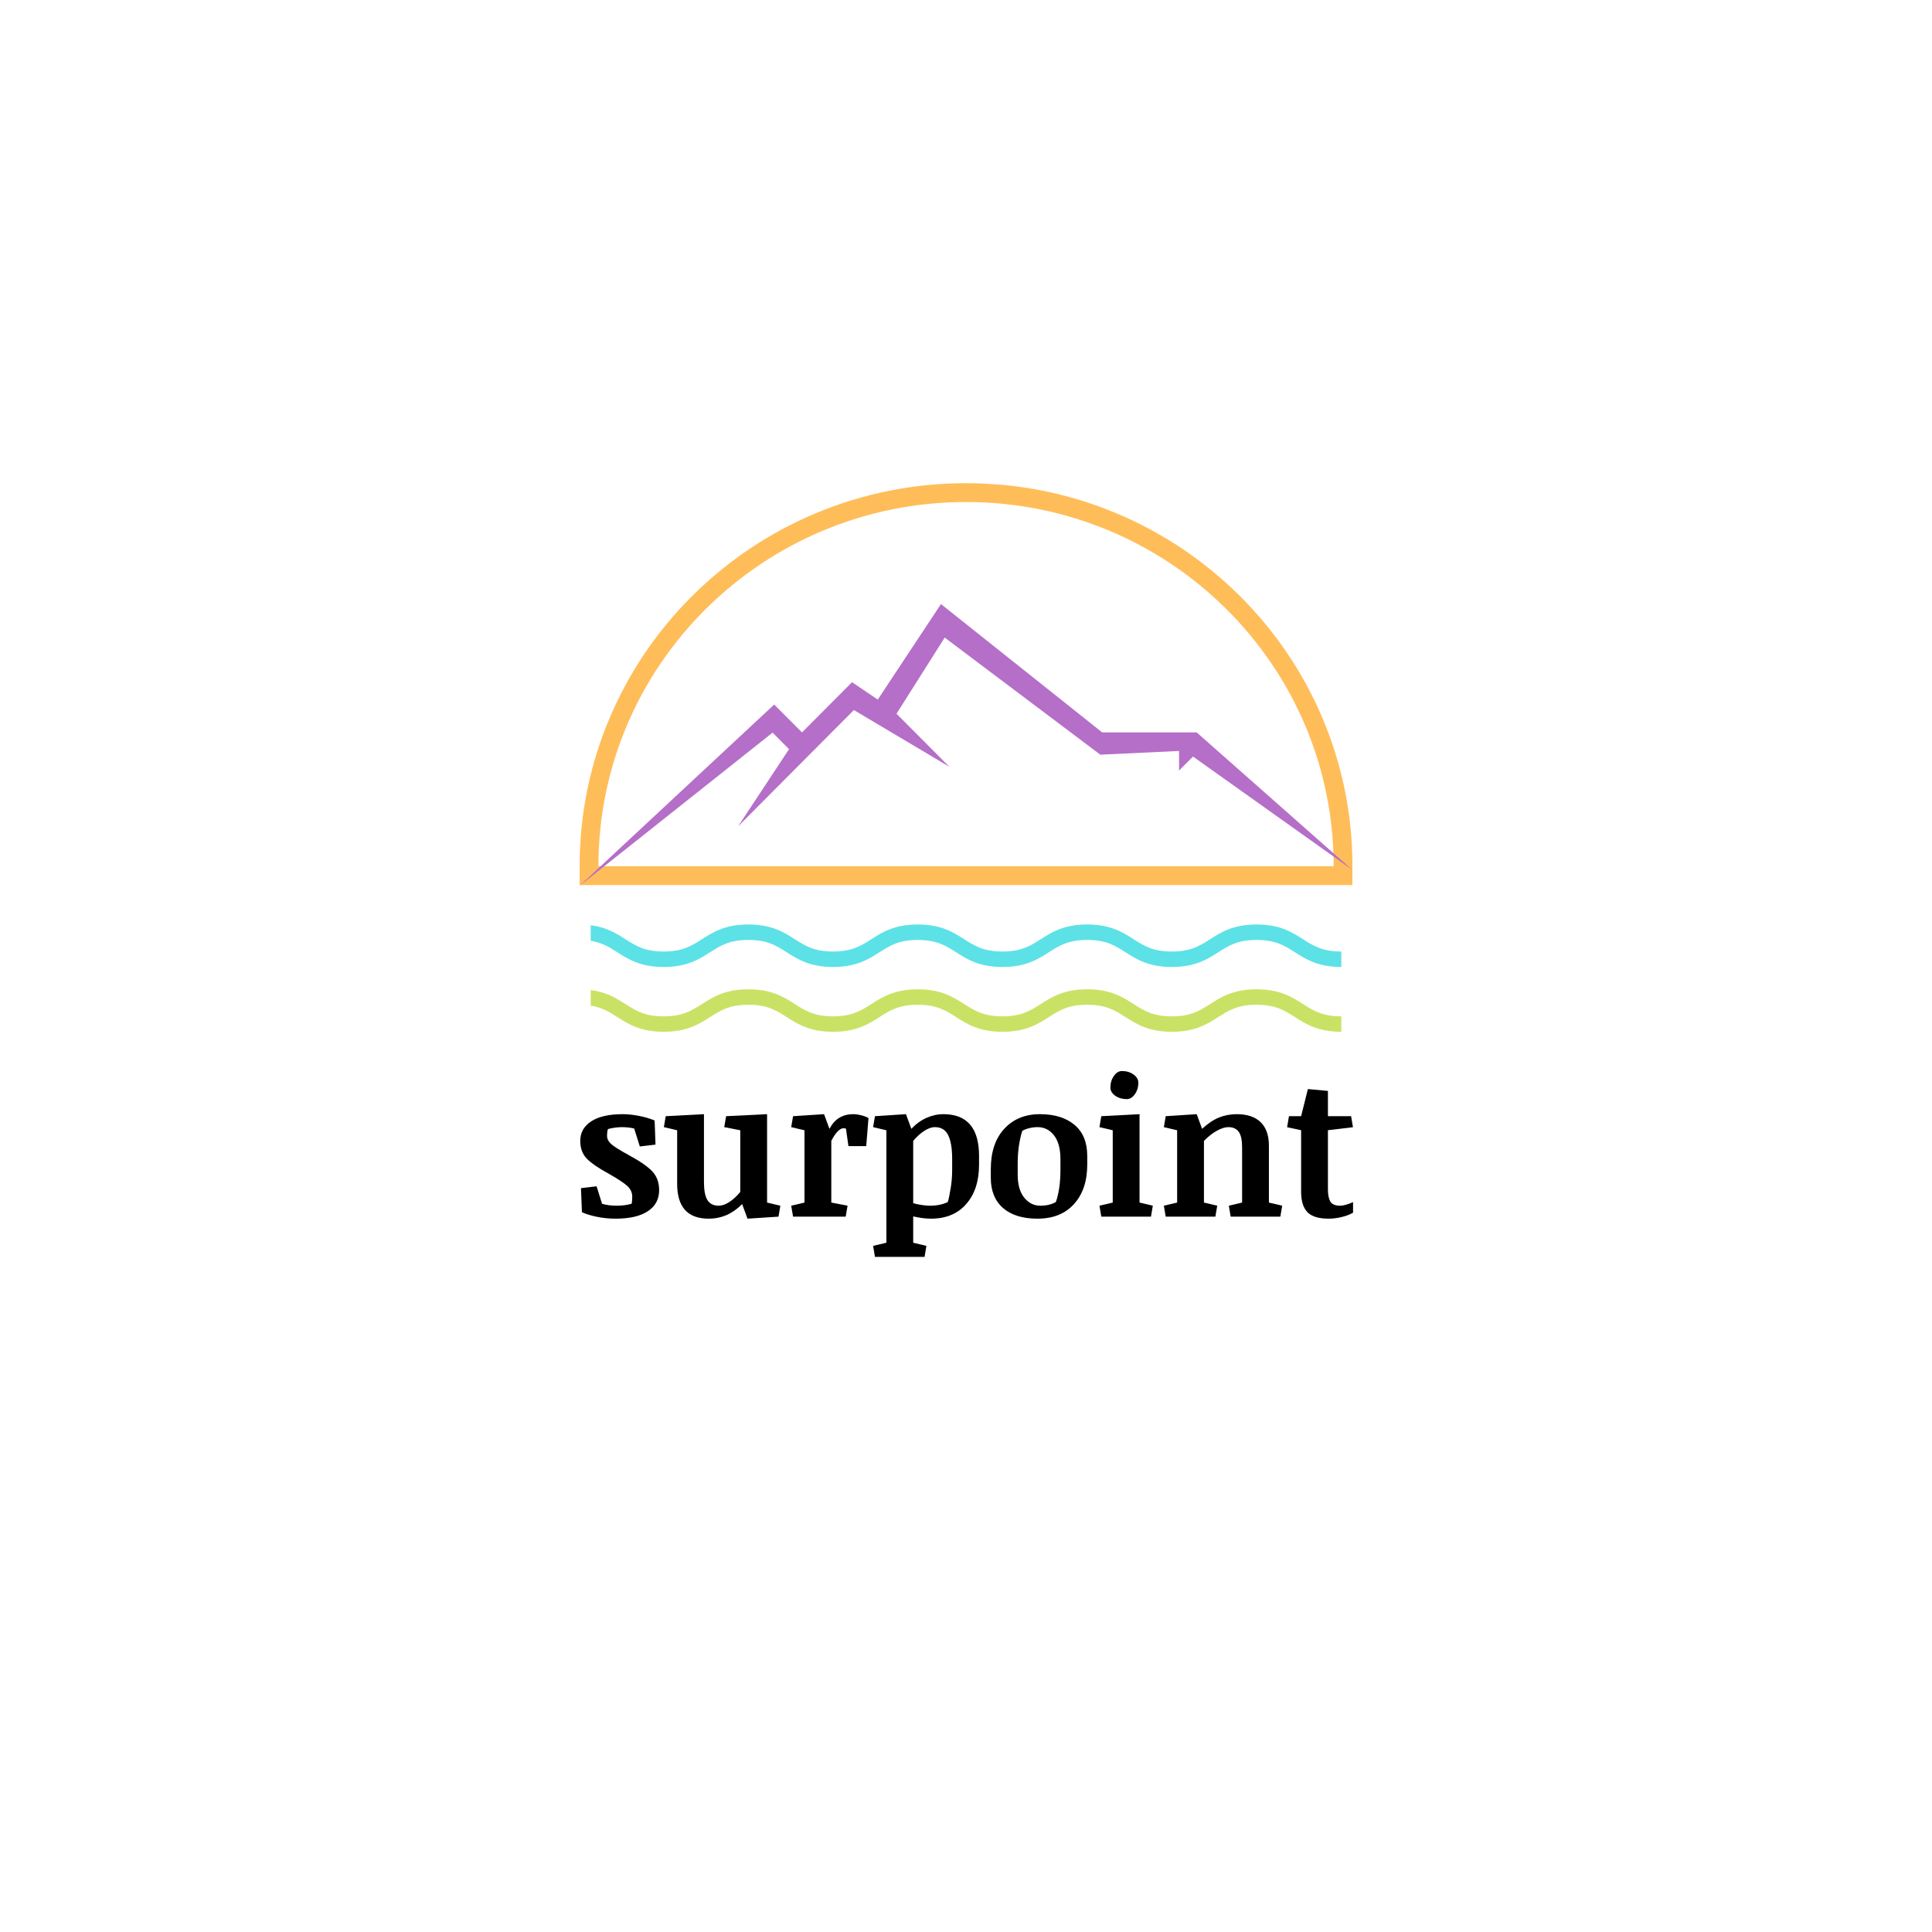
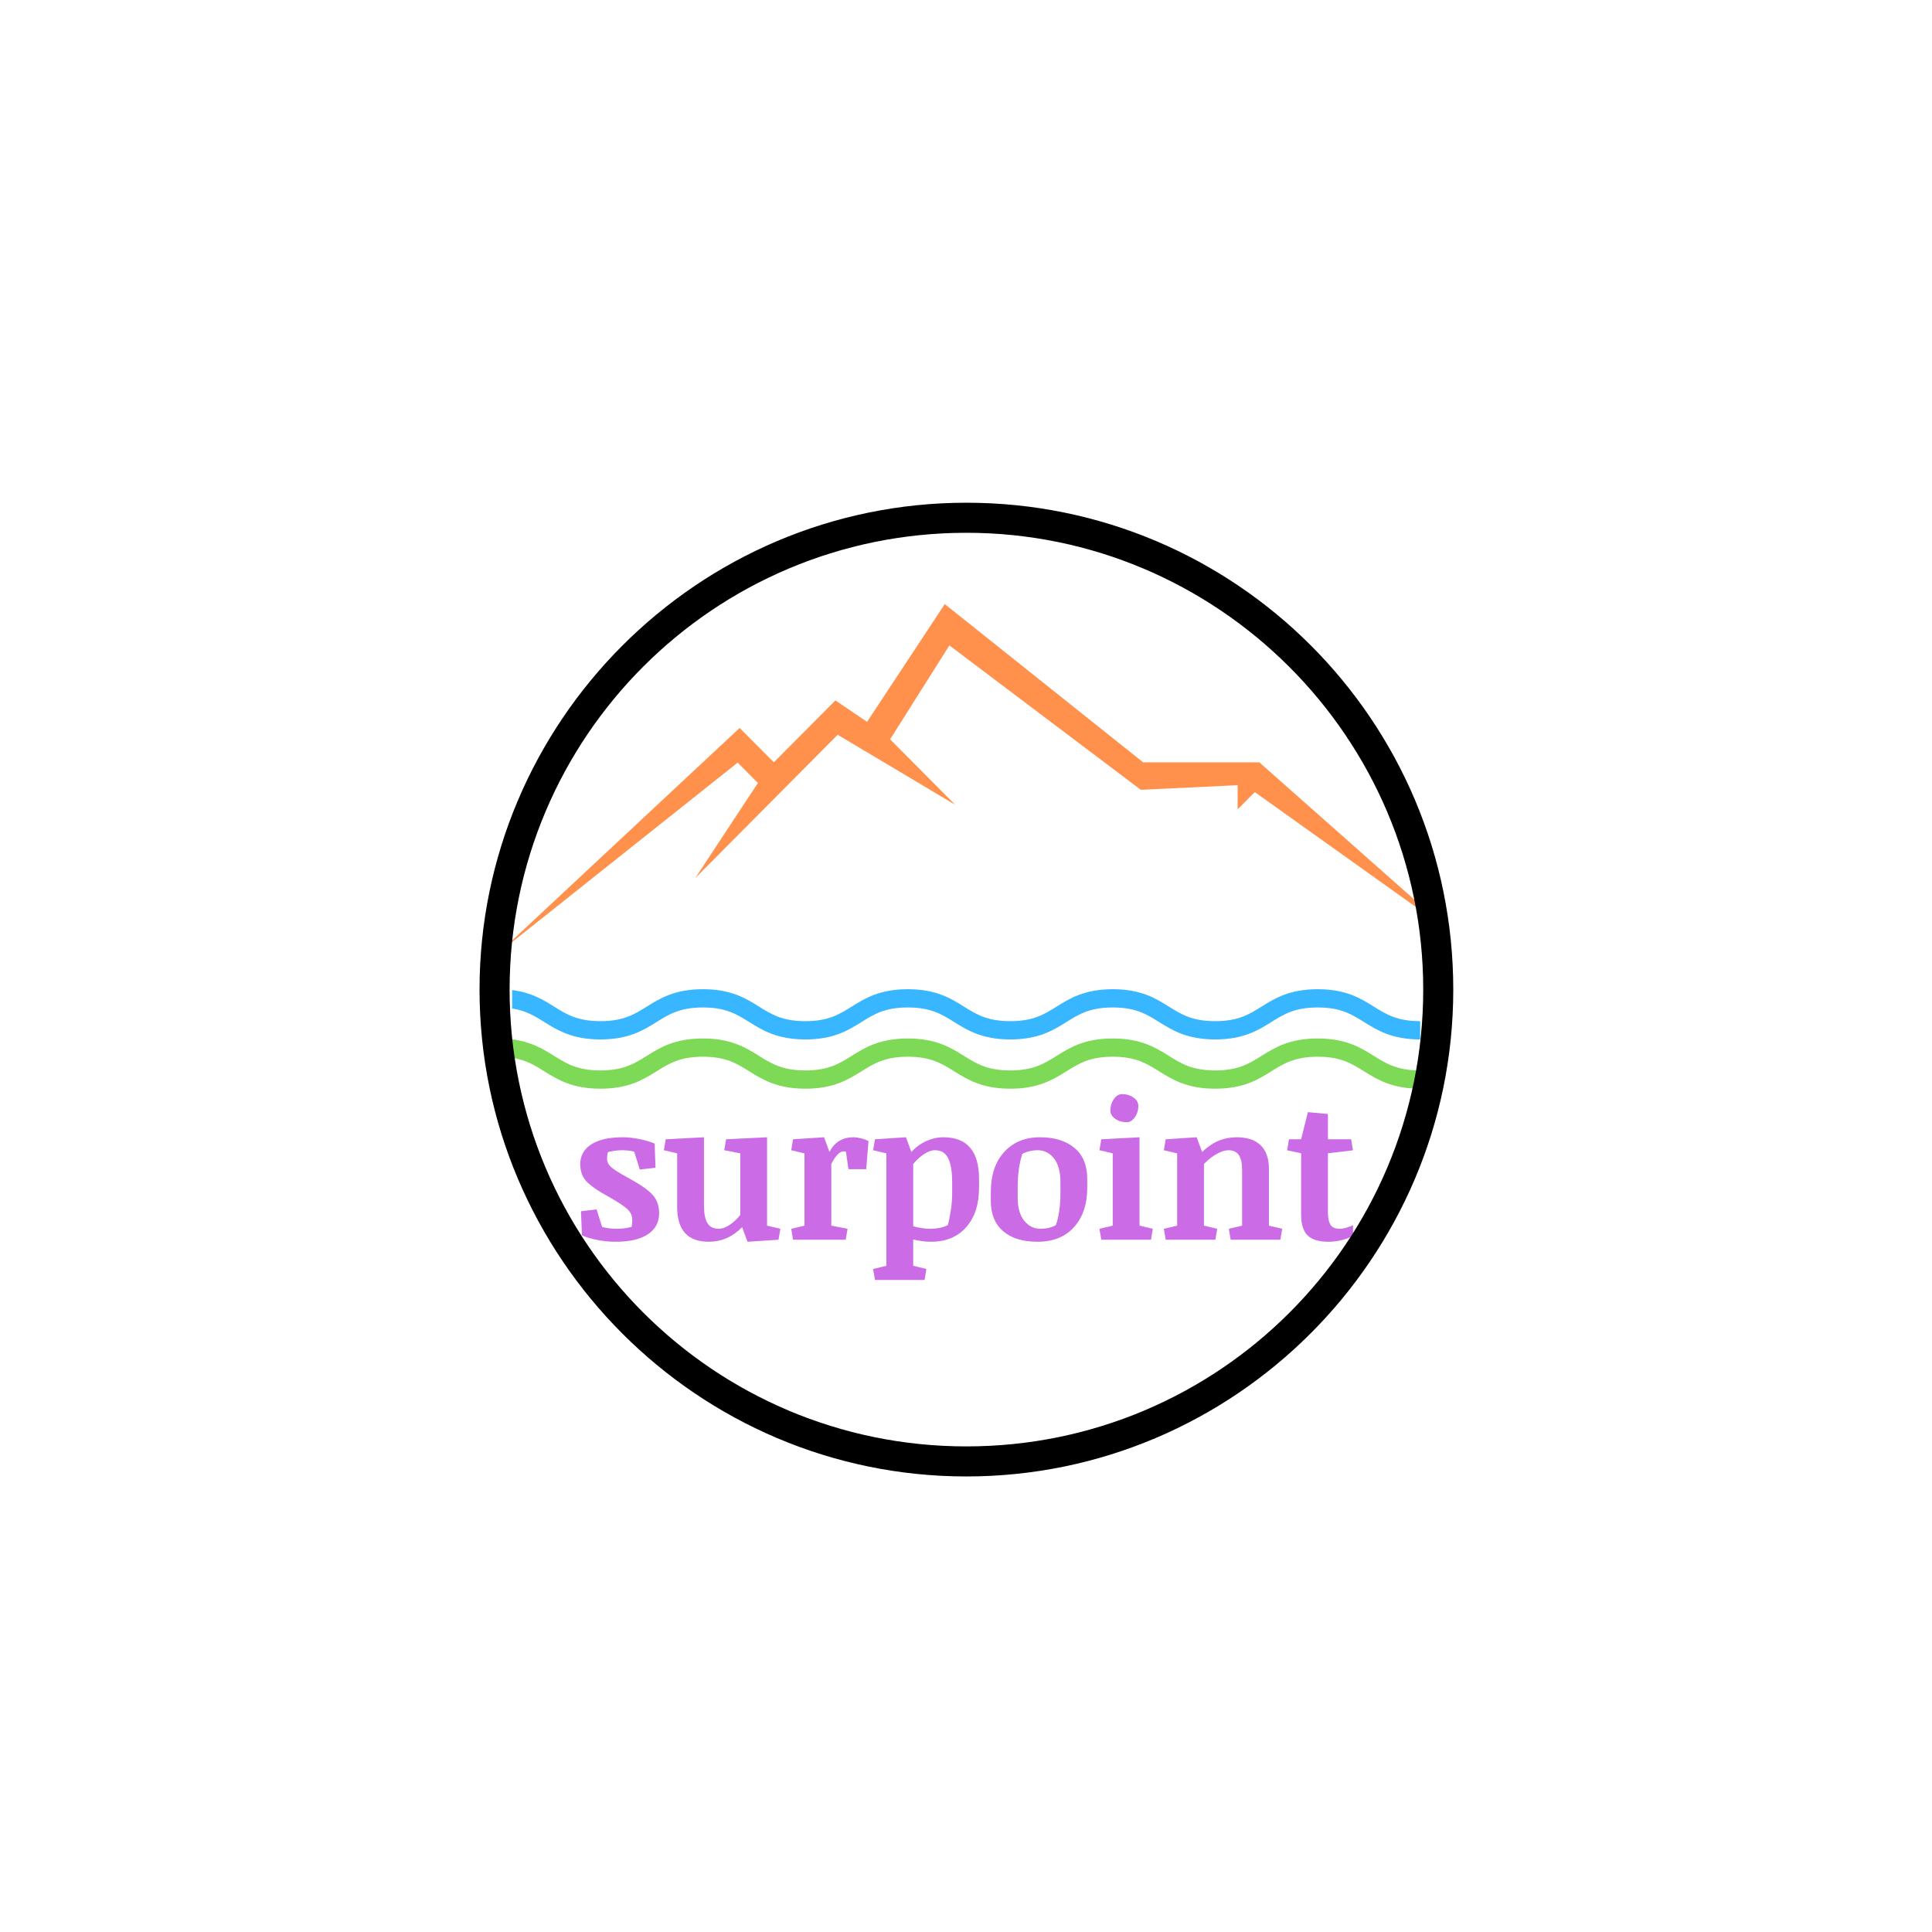
<svg xmlns="http://www.w3.org/2000/svg" width="500" zoomAndPan="magnify" viewBox="0 0 375 375" height="500" preserveAspectRatio="xMidYMid meet" version="1.0">
  <defs>
    <g />
-     <clipPath id="91c9c2eb43">
-       <path d="M 112.5 93.789 L 262.5 93.789 L 262.5 171.789 L 112.5 171.789 Z M 112.5 93.789 " clip-rule="nonzero" />
+     <clipPath id="a721c3f65e">
+       <path d="M 99 192 L 276 192 L 276 201.75 L 99 201.75 Z M 99 192 " clip-rule="nonzero" />
    </clipPath>
-     <clipPath id="17a305e3c6">
-       <path d="M 112.5 117.227 L 262.5 117.227 L 262.5 171.977 L 112.5 171.977 Z M 112.5 117.227 " clip-rule="nonzero" />
+     <clipPath id="7c17a7415d">
+       <path d="M 99 201.562 L 276 201.562 L 276 211.312 L 99 211.312 Z M 99 201.562 " clip-rule="nonzero" />
    </clipPath>
-     <clipPath id="6ceec18646">
-       <path d="M 114 192.02 L 261 192.02 L 261 200.27 L 114 200.27 Z M 114 192.02 " clip-rule="nonzero" />
+     <clipPath id="804c20b9f7">
+       <path d="M 97.109 117.227 L 281.609 117.227 L 281.609 184.727 L 97.109 184.727 Z M 97.109 117.227 " clip-rule="nonzero" />
    </clipPath>
-     <clipPath id="55ebce3820">
-       <path d="M 114 179.438 L 261 179.438 L 261 187.688 L 114 187.688 Z M 114 179.438 " clip-rule="nonzero" />
+     <clipPath id="34a62b5969">
+       <path d="M 93.078 97.578 L 282.078 97.578 L 282.078 286.578 L 93.078 286.578 Z M 93.078 97.578 " clip-rule="nonzero" />
    </clipPath>
  </defs>
  <rect x="-37.5" width="450" fill="#ffffff" y="-37.5" height="450" fill-opacity="1" />
  <rect x="-37.5" width="450" fill="#ffffff" y="-37.5" height="450" fill-opacity="1" />
-   <g clip-path="url(#91c9c2eb43)">
-     <path fill="#ffbd59" d="M 116.152 168.133 C 116.152 129.094 148.105 97.441 187.508 97.441 C 226.91 97.441 258.859 129.094 258.859 168.133 Z M 112.508 171.785 L 262.508 171.785 L 262.508 168.133 C 262.508 158.094 260.52 148.355 256.605 139.18 C 252.824 130.328 247.414 122.375 240.523 115.547 C 233.633 108.727 225.617 103.367 216.684 99.625 C 207.441 95.754 197.625 93.789 187.508 93.789 C 177.391 93.789 167.574 95.754 158.328 99.625 C 149.398 103.367 141.379 108.727 134.488 115.547 C 127.598 122.375 122.188 130.328 118.406 139.18 C 114.492 148.355 112.508 158.094 112.508 168.133 Z M 112.508 171.785 " fill-opacity="1" fill-rule="nonzero" />
-   </g>
-   <g clip-path="url(#17a305e3c6)">
-     <path fill="#b56fc8" d="M 112.5 171.934 L 150.27 136.75 L 155.668 142.16 L 165.379 132.414 L 170.375 135.789 L 182.641 117.25 L 213.938 142.16 L 232.277 142.16 L 262.5 168.859 L 231.562 146.848 L 228.855 149.559 L 228.855 145.762 L 213.574 146.484 L 183.367 123.754 L 174.012 138.535 L 184.27 148.836 L 165.738 137.82 L 143.266 160.391 L 153.152 145.41 L 149.961 142.203 Z M 112.5 171.934 " fill-opacity="1" fill-rule="nonzero" />
-   </g>
-   <g clip-path="url(#6ceec18646)">
-     <path fill="#c9e265" d="M 252.898 194.875 C 250.805 193.535 248.43 192.02 243.902 192.02 C 239.371 192.02 236.996 193.535 234.902 194.875 C 232.891 196.16 231.148 197.27 227.461 197.27 C 223.77 197.27 222.031 196.16 220.016 194.875 C 217.922 193.535 215.551 192.02 211.02 192.02 C 206.488 192.02 204.117 193.535 202.023 194.875 C 200.012 196.16 198.27 197.27 194.582 197.27 C 190.891 197.27 189.152 196.16 187.137 194.875 C 185.043 193.535 182.672 192.02 178.141 192.02 C 173.613 192.02 171.238 193.535 169.145 194.875 C 167.133 196.16 165.391 197.27 161.703 197.27 C 158.012 197.27 156.273 196.16 154.258 194.875 C 152.164 193.535 149.793 192.02 145.262 192.02 C 140.73 192.02 138.359 193.535 136.266 194.875 C 134.254 196.16 132.512 197.27 128.824 197.27 C 125.133 197.27 123.395 196.16 121.379 194.875 C 119.668 193.781 117.77 192.57 114.656 192.164 L 114.656 195.191 C 116.891 195.547 118.277 196.43 119.828 197.418 C 121.922 198.754 124.293 200.27 128.824 200.27 C 133.352 200.27 135.727 198.754 137.82 197.418 C 139.832 196.133 141.57 195.02 145.262 195.02 C 148.953 195.02 150.691 196.133 152.707 197.418 C 154.801 198.754 157.172 200.27 161.703 200.27 C 166.23 200.27 168.605 198.754 170.699 197.418 C 172.711 196.133 174.449 195.02 178.141 195.02 C 181.832 195.02 183.57 196.133 185.586 197.418 C 187.676 198.754 190.051 200.27 194.582 200.27 C 199.109 200.27 201.484 198.754 203.578 197.418 C 205.59 196.133 207.332 195.02 211.02 195.02 C 214.711 195.02 216.449 196.133 218.465 197.418 C 220.559 198.754 222.93 200.27 227.461 200.27 C 231.988 200.27 234.363 198.754 236.457 197.418 C 238.473 196.133 240.211 195.02 243.902 195.02 C 247.59 195.02 249.332 196.133 251.348 197.418 C 253.441 198.754 255.812 200.27 260.344 200.27 L 260.344 197.27 C 256.652 197.27 254.914 196.16 252.898 194.875 " fill-opacity="1" fill-rule="nonzero" />
-   </g>
-   <g fill="#000000" fill-opacity="1">
-     <g transform="translate(111.4379, 236.1514)">
+   <g fill="#cb6ce6" fill-opacity="1">
+     <g transform="translate(111.4379, 240.6328)">
      <g>
        <path d="M 10.625 -11.938 C 12.832 -10.738 14.363 -9.672 15.219 -8.734 C 16.07 -7.797 16.5 -6.598 16.5 -5.141 C 16.5 -3.379 15.766 -2.016 14.297 -1.047 C 12.828 -0.086 10.754 0.391 8.078 0.391 C 6.797 0.391 5.582 0.27 4.438 0.031 C 3.301 -0.195 2.328 -0.492 1.516 -0.859 L 1.328 -5.531 L 4.359 -5.891 L 5.422 -2.5 C 5.828 -2.375 6.27 -2.281 6.75 -2.219 C 7.227 -2.156 7.719 -2.125 8.219 -2.125 C 8.758 -2.125 9.273 -2.156 9.766 -2.219 C 10.266 -2.281 10.727 -2.375 11.156 -2.5 C 11.207 -2.688 11.238 -2.898 11.25 -3.141 C 11.27 -3.391 11.281 -3.629 11.281 -3.859 C 11.281 -4.641 10.984 -5.316 10.391 -5.891 C 9.797 -6.461 8.594 -7.266 6.781 -8.297 C 4.719 -9.422 3.27 -10.414 2.438 -11.281 C 1.602 -12.156 1.188 -13.297 1.188 -14.703 C 1.188 -16.305 1.895 -17.57 3.312 -18.5 C 4.727 -19.426 6.77 -19.891 9.438 -19.891 C 10.383 -19.891 11.398 -19.785 12.484 -19.578 C 13.566 -19.379 14.613 -19.078 15.625 -18.672 L 15.797 -13.984 L 12.75 -13.625 L 11.656 -17.109 C 11.27 -17.203 10.867 -17.27 10.453 -17.312 C 10.047 -17.352 9.664 -17.375 9.312 -17.375 C 8.852 -17.375 8.375 -17.336 7.875 -17.266 C 7.383 -17.203 6.945 -17.113 6.562 -17 C 6.5 -16.801 6.453 -16.586 6.422 -16.359 C 6.398 -16.141 6.391 -15.914 6.391 -15.688 C 6.391 -15.125 6.645 -14.602 7.156 -14.125 C 7.676 -13.645 8.832 -12.914 10.625 -11.938 Z M 10.625 -11.938 " />
      </g>
    </g>
  </g>
-   <g fill="#000000" fill-opacity="1">
-     <g transform="translate(128.7169, 236.1514)">
+   <g fill="#cb6ce6" fill-opacity="1">
+     <g transform="translate(128.7169, 240.6328)">
      <g>
        <path d="M 7.922 -6.703 C 7.922 -5.117 8.145 -3.957 8.594 -3.219 C 9.051 -2.488 9.781 -2.125 10.781 -2.125 C 11.426 -2.125 12.113 -2.363 12.844 -2.844 C 13.582 -3.32 14.289 -3.973 14.969 -4.797 L 14.969 -16.766 L 11.859 -17.375 L 12.219 -19.5 L 20.172 -19.891 L 20.172 -2.734 L 22.75 -2.125 L 22.391 0 L 16.375 0.391 L 15.328 -2.438 C 14.398 -1.5 13.395 -0.789 12.312 -0.312 C 11.227 0.156 10.066 0.391 8.828 0.391 C 6.785 0.391 5.254 -0.176 4.234 -1.312 C 3.223 -2.445 2.719 -4.129 2.719 -6.359 L 2.719 -16.766 L 0.141 -17.375 L 0.5 -19.5 L 7.922 -19.891 Z M 7.922 -6.703 " />
      </g>
    </g>
  </g>
-   <g fill="#000000" fill-opacity="1">
-     <g transform="translate(152.3542, 236.1514)">
+   <g fill="#cb6ce6" fill-opacity="1">
+     <g transform="translate(152.3542, 240.6328)">
      <g>
        <path d="M 3.797 -16.766 L 1.219 -17.375 L 1.578 -19.5 L 7.594 -19.891 L 8.641 -17.047 C 9.172 -18.035 9.816 -18.754 10.578 -19.203 C 11.348 -19.66 12.242 -19.891 13.266 -19.891 C 13.742 -19.891 14.242 -19.82 14.766 -19.688 C 15.297 -19.562 15.781 -19.379 16.219 -19.141 L 15.781 -13.688 L 12.328 -13.688 L 11.844 -17.094 C 11.758 -17.113 11.676 -17.129 11.594 -17.141 C 11.508 -17.148 11.43 -17.156 11.359 -17.156 C 10.992 -17.156 10.602 -16.938 10.188 -16.5 C 9.781 -16.062 9.383 -15.461 9 -14.703 L 9 -2.734 L 12.156 -2.125 L 11.797 0 L 1.578 0 L 1.219 -2.125 L 3.797 -2.734 Z M 3.797 -16.766 " />
      </g>
    </g>
  </g>
-   <g fill="#000000" fill-opacity="1">
-     <g transform="translate(168.8608, 236.1514)">
+   <g fill="#cb6ce6" fill-opacity="1">
+     <g transform="translate(168.8608, 240.6328)">
      <g>
        <path d="M 15.953 -11.172 C 15.953 -13.254 15.691 -14.805 15.172 -15.828 C 14.66 -16.859 13.805 -17.375 12.609 -17.375 C 11.961 -17.375 11.258 -17.125 10.5 -16.625 C 9.75 -16.133 9.047 -15.492 8.391 -14.703 L 8.391 -2.609 C 8.973 -2.453 9.551 -2.332 10.125 -2.25 C 10.707 -2.164 11.223 -2.125 11.672 -2.125 C 12.328 -2.125 12.957 -2.188 13.562 -2.312 C 14.176 -2.445 14.691 -2.625 15.109 -2.844 C 15.297 -3.488 15.484 -4.395 15.672 -5.562 C 15.859 -6.738 15.953 -7.895 15.953 -9.031 Z M 3.188 -16.766 L 0.609 -17.375 L 0.969 -19.5 L 6.984 -19.891 L 8.031 -17.047 C 8.926 -17.992 9.906 -18.703 10.969 -19.172 C 12.031 -19.648 13.129 -19.891 14.266 -19.891 C 16.566 -19.891 18.289 -19.211 19.438 -17.859 C 20.594 -16.516 21.172 -14.488 21.172 -11.781 L 21.172 -10.094 C 21.172 -6.875 20.336 -4.32 18.672 -2.438 C 17.016 -0.551 14.742 0.391 11.859 0.391 C 11.242 0.391 10.648 0.348 10.078 0.266 C 9.516 0.18 8.953 0.078 8.391 -0.047 L 8.391 5.062 L 10.953 5.672 L 10.594 7.812 L 0.969 7.812 L 0.609 5.672 L 3.188 5.062 Z M 3.188 -16.766 " />
      </g>
    </g>
  </g>
-   <g fill="#000000" fill-opacity="1">
-     <g transform="translate(191.2049, 236.1514)">
+   <g fill="#cb6ce6" fill-opacity="1">
+     <g transform="translate(191.2049, 240.6328)">
      <g>
        <path d="M 10.172 0.391 C 7.285 0.391 5.051 -0.301 3.469 -1.688 C 1.895 -3.07 1.109 -5.02 1.109 -7.531 L 1.109 -9.203 C 1.109 -12.547 1.977 -15.16 3.719 -17.047 C 5.457 -18.941 7.766 -19.891 10.641 -19.891 C 13.484 -19.891 15.723 -19.195 17.359 -17.812 C 19.004 -16.438 19.828 -14.426 19.828 -11.781 L 19.828 -10.094 C 19.828 -6.895 18.973 -4.348 17.266 -2.453 C 15.555 -0.555 13.191 0.391 10.172 0.391 Z M 14.625 -11.172 C 14.625 -13.18 14.207 -14.719 13.375 -15.781 C 12.539 -16.844 11.484 -17.375 10.203 -17.375 C 9.629 -17.375 9.082 -17.305 8.562 -17.172 C 8.051 -17.047 7.602 -16.875 7.219 -16.656 C 6.945 -15.812 6.727 -14.832 6.562 -13.719 C 6.406 -12.613 6.328 -11.469 6.328 -10.281 L 6.328 -8.141 C 6.328 -6.223 6.75 -4.738 7.594 -3.688 C 8.445 -2.645 9.488 -2.125 10.719 -2.125 C 11.32 -2.125 11.883 -2.188 12.406 -2.312 C 12.926 -2.445 13.367 -2.625 13.734 -2.844 C 13.992 -3.52 14.207 -4.398 14.375 -5.484 C 14.539 -6.566 14.625 -7.75 14.625 -9.031 Z M 14.625 -11.172 " />
      </g>
    </g>
  </g>
-   <g fill="#000000" fill-opacity="1">
-     <g transform="translate(212.184, 236.1514)">
+   <g fill="#cb6ce6" fill-opacity="1">
+     <g transform="translate(212.184, 240.6328)">
      <g>
        <path d="M 9 -2.734 L 11.578 -2.125 L 11.219 0 L 1.578 0 L 1.219 -2.125 L 3.797 -2.734 L 3.797 -16.766 L 1.219 -17.375 L 1.578 -19.5 L 9 -19.891 Z M 3.344 -25.062 C 3.344 -25.914 3.566 -26.66 4.016 -27.297 C 4.461 -27.941 4.988 -28.266 5.594 -28.266 C 6.469 -28.266 7.211 -28.039 7.828 -27.594 C 8.453 -27.156 8.766 -26.617 8.766 -25.984 C 8.766 -25.129 8.535 -24.383 8.078 -23.75 C 7.629 -23.125 7.109 -22.812 6.516 -22.812 C 5.66 -22.812 4.914 -23.031 4.281 -23.469 C 3.656 -23.914 3.344 -24.445 3.344 -25.062 Z M 3.344 -25.062 " />
      </g>
    </g>
  </g>
-   <g fill="#000000" fill-opacity="1">
-     <g transform="translate(224.6852, 236.1514)">
+   <g fill="#cb6ce6" fill-opacity="1">
+     <g transform="translate(224.6852, 240.6328)">
      <g>
        <path d="M 1.219 -2.125 L 3.797 -2.734 L 3.797 -16.766 L 1.219 -17.375 L 1.578 -19.5 L 7.594 -19.891 L 8.641 -17.047 C 9.766 -18.086 10.863 -18.82 11.938 -19.25 C 13.02 -19.676 14.16 -19.891 15.359 -19.891 C 17.398 -19.891 18.953 -19.367 20.016 -18.328 C 21.078 -17.285 21.609 -15.766 21.609 -13.766 L 21.609 -2.734 L 24.188 -2.125 L 23.828 0 L 14.188 0 L 13.828 -2.125 L 16.406 -2.734 L 16.406 -13.5 C 16.406 -14.875 16.188 -15.863 15.75 -16.469 C 15.312 -17.07 14.645 -17.375 13.75 -17.375 C 13.113 -17.375 12.383 -17.148 11.562 -16.703 C 10.738 -16.266 9.883 -15.598 9 -14.703 L 9 -2.734 L 11.578 -2.125 L 11.219 0 L 1.578 0 Z M 1.219 -2.125 " />
      </g>
    </g>
  </g>
-   <g fill="#000000" fill-opacity="1">
-     <g transform="translate(249.6876, 236.1514)">
+   <g fill="#cb6ce6" fill-opacity="1">
+     <g transform="translate(249.6876, 240.6328)">
      <g>
        <path d="M 12.562 -19.5 L 12.922 -17.359 L 8.062 -16.781 L 8.062 -5.25 C 8.062 -4.25 8.219 -3.477 8.531 -2.938 C 8.852 -2.395 9.484 -2.125 10.422 -2.125 C 10.766 -2.125 11.164 -2.191 11.625 -2.328 C 12.082 -2.461 12.52 -2.629 12.938 -2.828 L 12.938 -0.766 C 12.289 -0.398 11.547 -0.117 10.703 0.078 C 9.867 0.285 9.031 0.391 8.188 0.391 C 6.27 0.391 4.898 -0.031 4.078 -0.875 C 3.266 -1.719 2.859 -3.039 2.859 -4.844 L 2.859 -16.781 L 0.141 -17.359 L 0.5 -19.5 L 2.859 -19.5 L 4.172 -24.766 L 8.062 -24.406 L 8.062 -19.5 Z M 12.562 -19.5 " />
      </g>
    </g>
  </g>
-   <g clip-path="url(#55ebce3820)">
-     <path fill="#5ce1e6" d="M 252.898 182.293 C 250.805 180.953 248.43 179.441 243.902 179.441 C 239.371 179.441 236.996 180.953 234.902 182.293 C 232.891 183.578 231.148 184.691 227.461 184.691 C 223.77 184.691 222.031 183.578 220.016 182.293 C 217.922 180.953 215.551 179.441 211.02 179.441 C 206.488 179.441 204.117 180.953 202.023 182.293 C 200.012 183.578 198.27 184.691 194.582 184.691 C 190.891 184.691 189.152 183.578 187.137 182.293 C 185.043 180.953 182.672 179.441 178.141 179.441 C 173.613 179.441 171.238 180.953 169.145 182.293 C 167.133 183.578 165.391 184.691 161.703 184.691 C 158.012 184.691 156.273 183.578 154.258 182.293 C 152.164 180.953 149.793 179.441 145.262 179.441 C 140.73 179.441 138.359 180.953 136.266 182.293 C 134.254 183.578 132.512 184.691 128.824 184.691 C 125.133 184.691 123.395 183.578 121.379 182.293 C 119.668 181.199 117.77 179.988 114.656 179.582 L 114.656 182.609 C 116.891 182.965 118.277 183.848 119.828 184.836 C 121.922 186.176 124.293 187.691 128.824 187.691 C 133.352 187.691 135.727 186.176 137.82 184.836 C 139.832 183.551 141.57 182.441 145.262 182.441 C 148.953 182.441 150.691 183.551 152.707 184.836 C 154.801 186.176 157.172 187.691 161.703 187.691 C 166.23 187.691 168.605 186.176 170.699 184.836 C 172.711 183.551 174.449 182.441 178.141 182.441 C 181.832 182.441 183.57 183.551 185.586 184.836 C 187.676 186.176 190.051 187.691 194.582 187.691 C 199.109 187.691 201.484 186.176 203.578 184.836 C 205.59 183.551 207.332 182.441 211.02 182.441 C 214.711 182.441 216.449 183.551 218.465 184.836 C 220.559 186.176 222.93 187.691 227.461 187.691 C 231.988 187.691 234.363 186.176 236.457 184.836 C 238.473 183.551 240.211 182.441 243.902 182.441 C 247.59 182.441 249.332 183.551 251.348 184.836 C 253.441 186.176 255.812 187.691 260.344 187.691 L 260.344 184.691 C 256.652 184.691 254.914 183.578 252.898 182.293 " fill-opacity="1" fill-rule="nonzero" />
+   <g clip-path="url(#a721c3f65e)">
+     <path fill="#38b6ff" d="M 266.648 195.375 C 264.113 193.793 261.246 192.004 255.766 192.004 C 250.281 192.004 247.414 193.793 244.879 195.375 C 242.441 196.895 240.336 198.207 235.875 198.207 C 231.41 198.207 229.305 196.895 226.867 195.375 C 224.336 193.793 221.465 192.004 215.984 192.004 C 210.504 192.004 207.637 193.793 205.102 195.375 C 202.664 196.895 200.562 198.207 196.098 198.207 C 191.633 198.207 189.527 196.895 187.094 195.375 C 184.559 193.793 181.688 192.004 176.207 192.004 C 170.73 192.004 167.859 193.793 165.324 195.375 C 162.891 196.895 160.785 198.207 156.32 198.207 C 151.859 198.207 149.754 196.895 147.316 195.375 C 144.785 193.793 141.914 192.004 136.434 192.004 C 130.953 192.004 128.082 193.793 125.551 195.375 C 123.113 196.895 121.008 198.207 116.547 198.207 C 112.082 198.207 109.977 196.895 107.539 195.375 C 105.469 194.082 103.172 192.648 99.406 192.172 L 99.406 195.746 C 102.109 196.168 103.789 197.215 105.66 198.383 C 108.195 199.961 111.066 201.754 116.547 201.754 C 122.027 201.754 124.895 199.961 127.43 198.383 C 129.863 196.863 131.969 195.547 136.434 195.547 C 140.898 195.547 143 196.863 145.438 198.383 C 147.973 199.961 150.84 201.754 156.32 201.754 C 161.801 201.754 164.672 199.961 167.203 198.383 C 169.641 196.863 171.746 195.547 176.207 195.547 C 180.672 195.547 182.777 196.863 185.215 198.383 C 187.746 199.961 190.617 201.754 196.098 201.754 C 201.578 201.754 204.449 199.961 206.98 198.383 C 209.418 196.863 211.52 195.547 215.984 195.547 C 220.449 195.547 222.555 196.863 224.992 198.383 C 227.523 199.961 230.395 201.754 235.875 201.754 C 241.355 201.754 244.227 199.961 246.758 198.383 C 249.195 196.863 251.301 195.547 255.766 195.547 C 260.227 195.547 262.332 196.863 264.77 198.383 C 267.305 199.961 270.176 201.754 275.656 201.754 L 275.656 198.207 C 271.191 198.207 269.086 196.895 266.648 195.375 " fill-opacity="1" fill-rule="nonzero" />
+   </g>
+   <g clip-path="url(#7c17a7415d)">
+     <path fill="#7ed957" d="M 266.648 204.938 C 264.113 203.355 261.246 201.566 255.766 201.566 C 250.281 201.566 247.414 203.355 244.879 204.938 C 242.441 206.457 240.336 207.77 235.875 207.77 C 231.41 207.77 229.305 206.457 226.867 204.938 C 224.336 203.355 221.465 201.566 215.984 201.566 C 210.504 201.566 207.637 203.355 205.102 204.938 C 202.664 206.457 200.562 207.77 196.098 207.77 C 191.633 207.77 189.527 206.457 187.094 204.938 C 184.559 203.355 181.688 201.566 176.207 201.566 C 170.73 201.566 167.859 203.355 165.324 204.938 C 162.891 206.457 160.785 207.77 156.32 207.77 C 151.859 207.77 149.754 206.457 147.316 204.938 C 144.785 203.355 141.914 201.566 136.434 201.566 C 130.953 201.566 128.082 203.355 125.551 204.938 C 123.113 206.457 121.008 207.77 116.547 207.77 C 112.082 207.77 109.977 206.457 107.539 204.938 C 105.469 203.645 103.172 202.211 99.406 201.734 L 99.406 205.309 C 102.109 205.73 103.789 206.777 105.66 207.945 C 108.195 209.523 111.066 211.316 116.547 211.316 C 122.027 211.316 124.895 209.523 127.43 207.945 C 129.863 206.426 131.969 205.109 136.434 205.109 C 140.898 205.109 143 206.426 145.438 207.945 C 147.973 209.523 150.84 211.316 156.32 211.316 C 161.801 211.316 164.672 209.523 167.203 207.945 C 169.641 206.426 171.746 205.109 176.207 205.109 C 180.672 205.109 182.777 206.426 185.215 207.945 C 187.746 209.523 190.617 211.316 196.098 211.316 C 201.578 211.316 204.449 209.523 206.98 207.945 C 209.418 206.426 211.52 205.109 215.984 205.109 C 220.449 205.109 222.555 206.426 224.992 207.945 C 227.523 209.523 230.395 211.316 235.875 211.316 C 241.355 211.316 244.227 209.523 246.758 207.945 C 249.195 206.426 251.301 205.109 255.766 205.109 C 260.227 205.109 262.332 206.426 264.77 207.945 C 267.305 209.523 270.176 211.316 275.656 211.316 L 275.656 207.77 C 271.191 207.77 269.086 206.457 266.648 204.938 " fill-opacity="1" fill-rule="nonzero" />
+   </g>
+   <g clip-path="url(#804c20b9f7)">
+     <path fill="#ff914d" d="M 97.109 184.676 L 143.566 141.297 L 150.207 147.965 L 162.152 135.949 L 168.297 140.113 L 183.379 117.254 L 221.879 147.969 L 244.434 147.969 L 281.609 180.883 L 243.559 153.746 L 240.227 157.09 L 240.227 152.406 L 221.43 153.301 L 184.277 125.273 L 172.77 143.5 L 185.383 156.195 L 162.59 142.617 L 134.949 170.441 L 147.109 151.977 L 143.184 148.02 Z M 97.109 184.676 " fill-opacity="1" fill-rule="nonzero" />
+   </g>
+   <g clip-path="url(#34a62b5969)">
+     <path fill="#000000" d="M 187.578 286.578 C 135.371 286.578 93.078 243.996 93.078 192.078 C 93.078 140.164 135.371 97.578 187.578 97.578 C 239.789 97.578 282.078 139.871 282.078 192.078 C 282.078 244.289 239.496 286.578 187.578 286.578 Z M 187.578 103.414 C 138.578 103.414 98.914 143.078 98.914 192.078 C 98.914 241.078 138.578 280.746 187.578 280.746 C 236.578 280.746 276.246 241.078 276.246 192.078 C 276.246 143.078 236.289 103.414 187.578 103.414 Z M 187.578 103.414 " fill-opacity="1" fill-rule="nonzero" />
  </g>
</svg>
